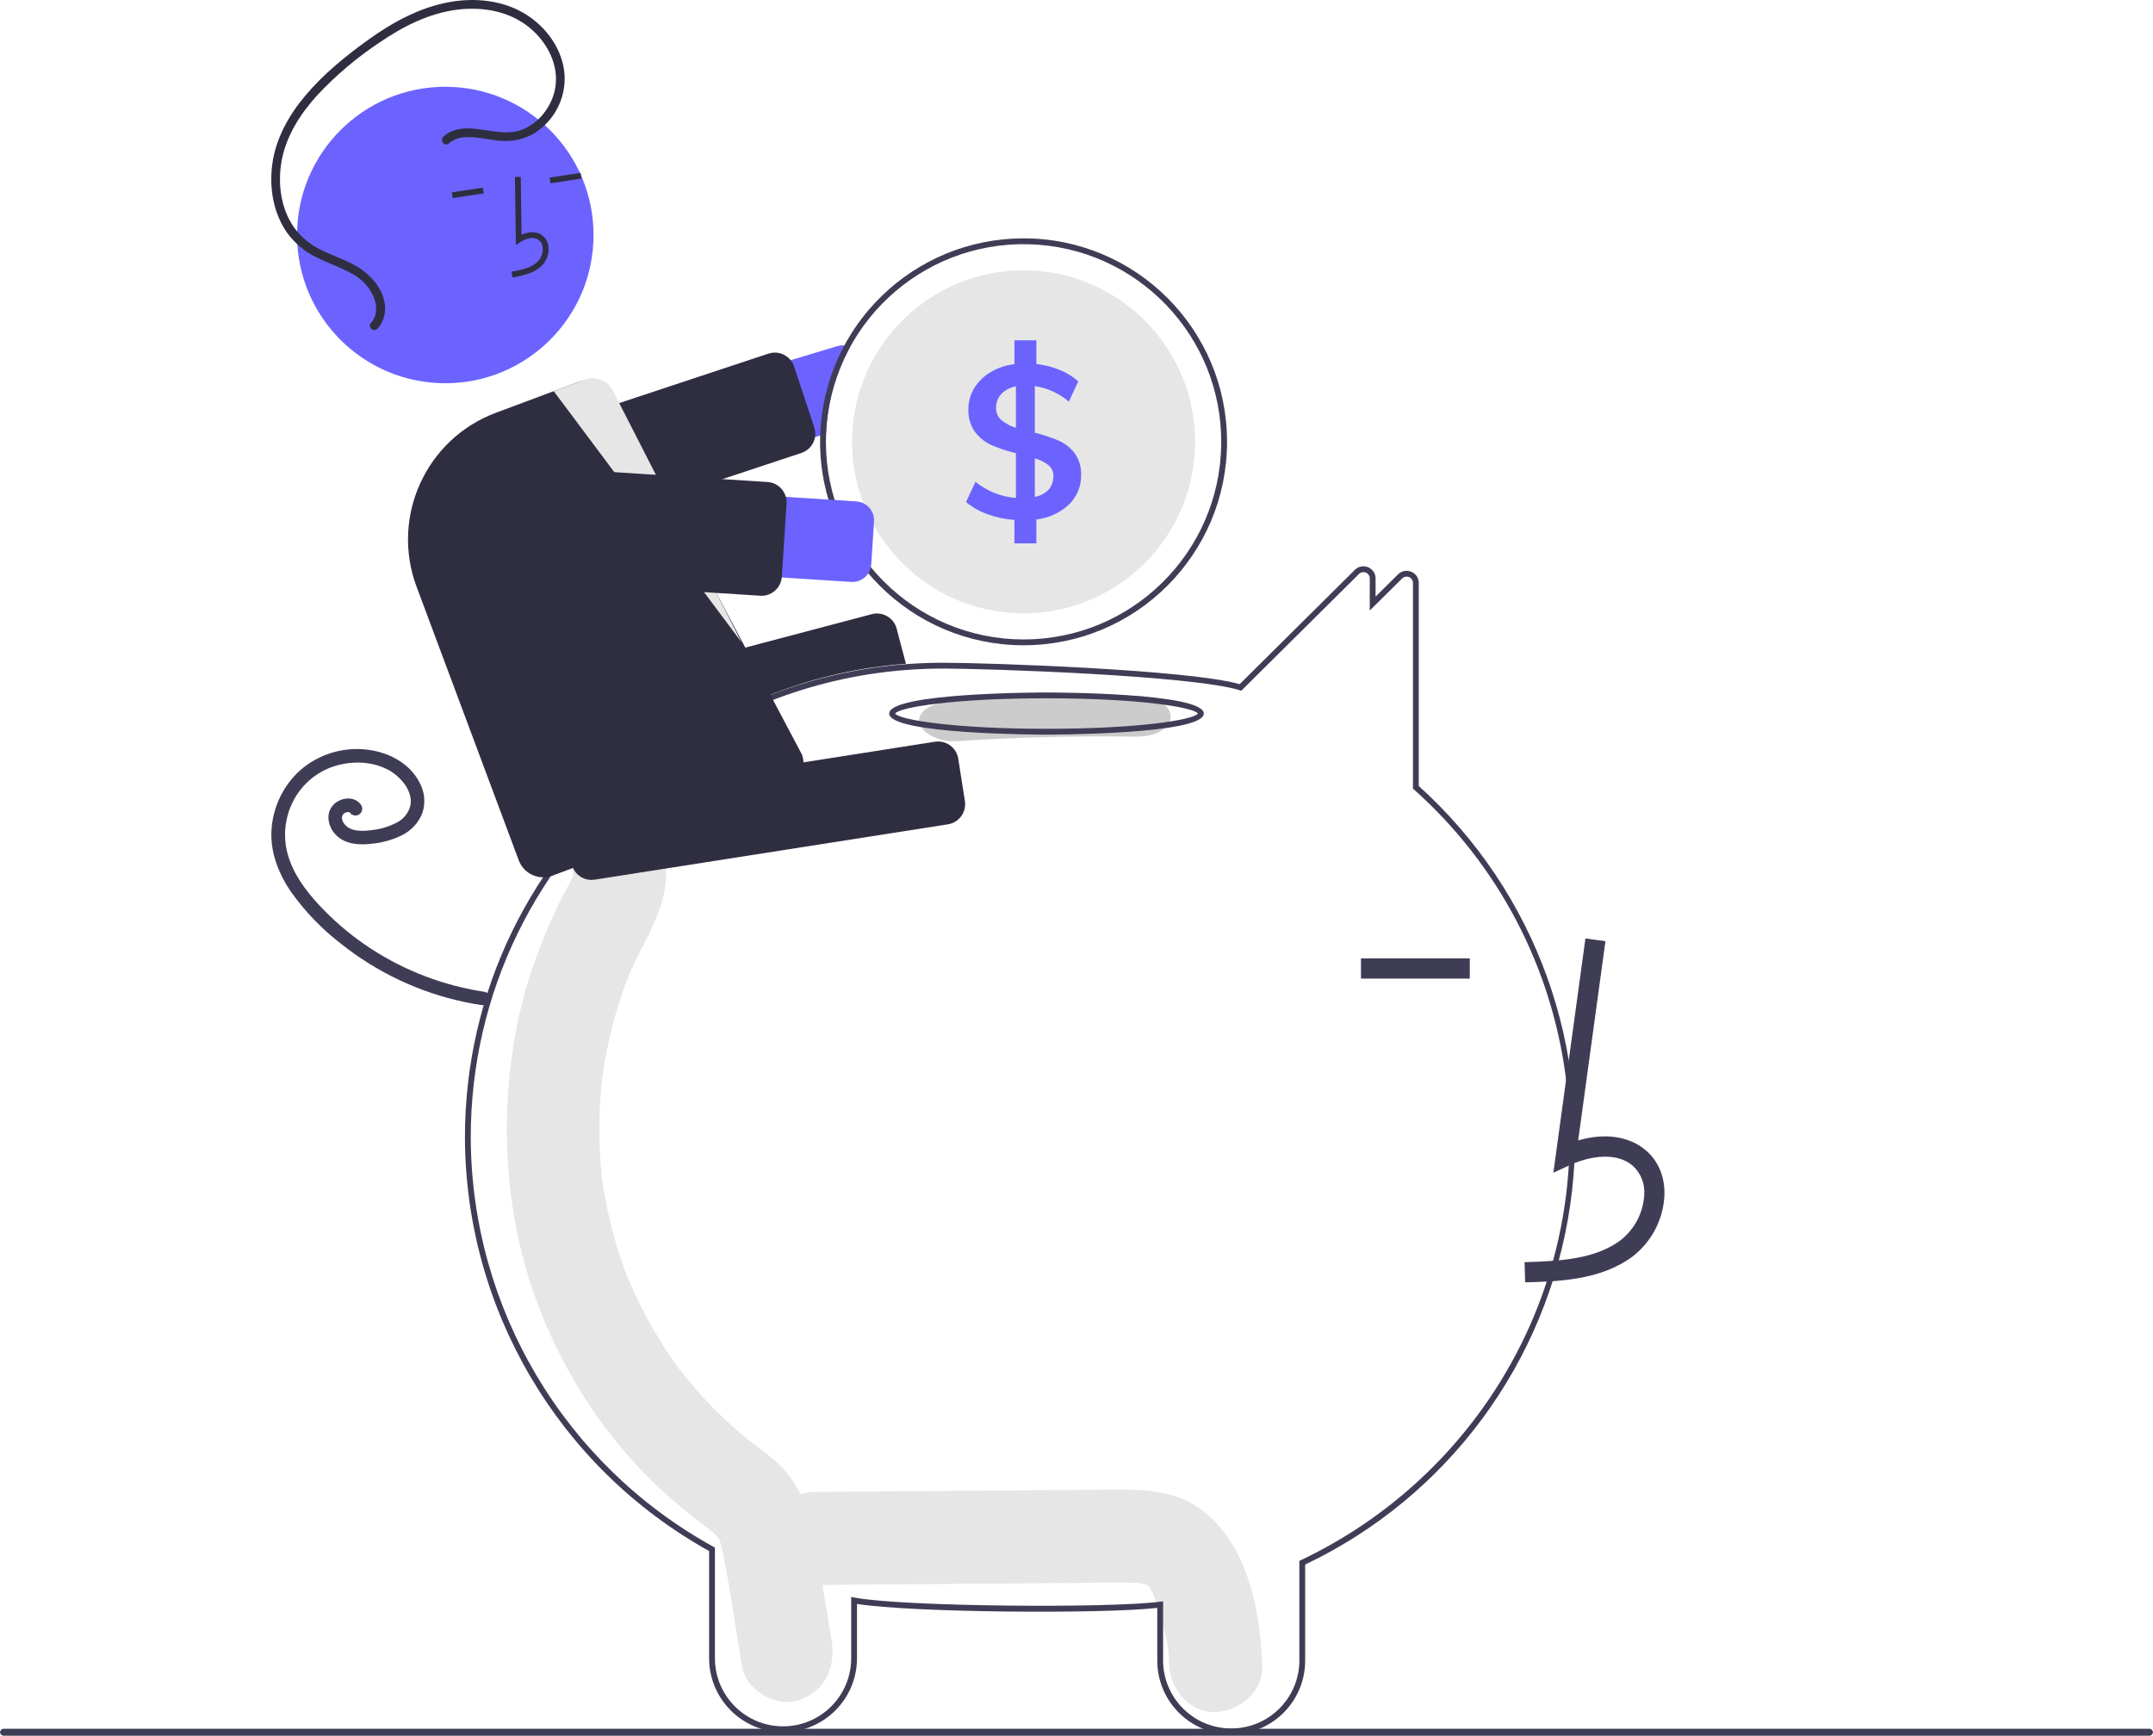
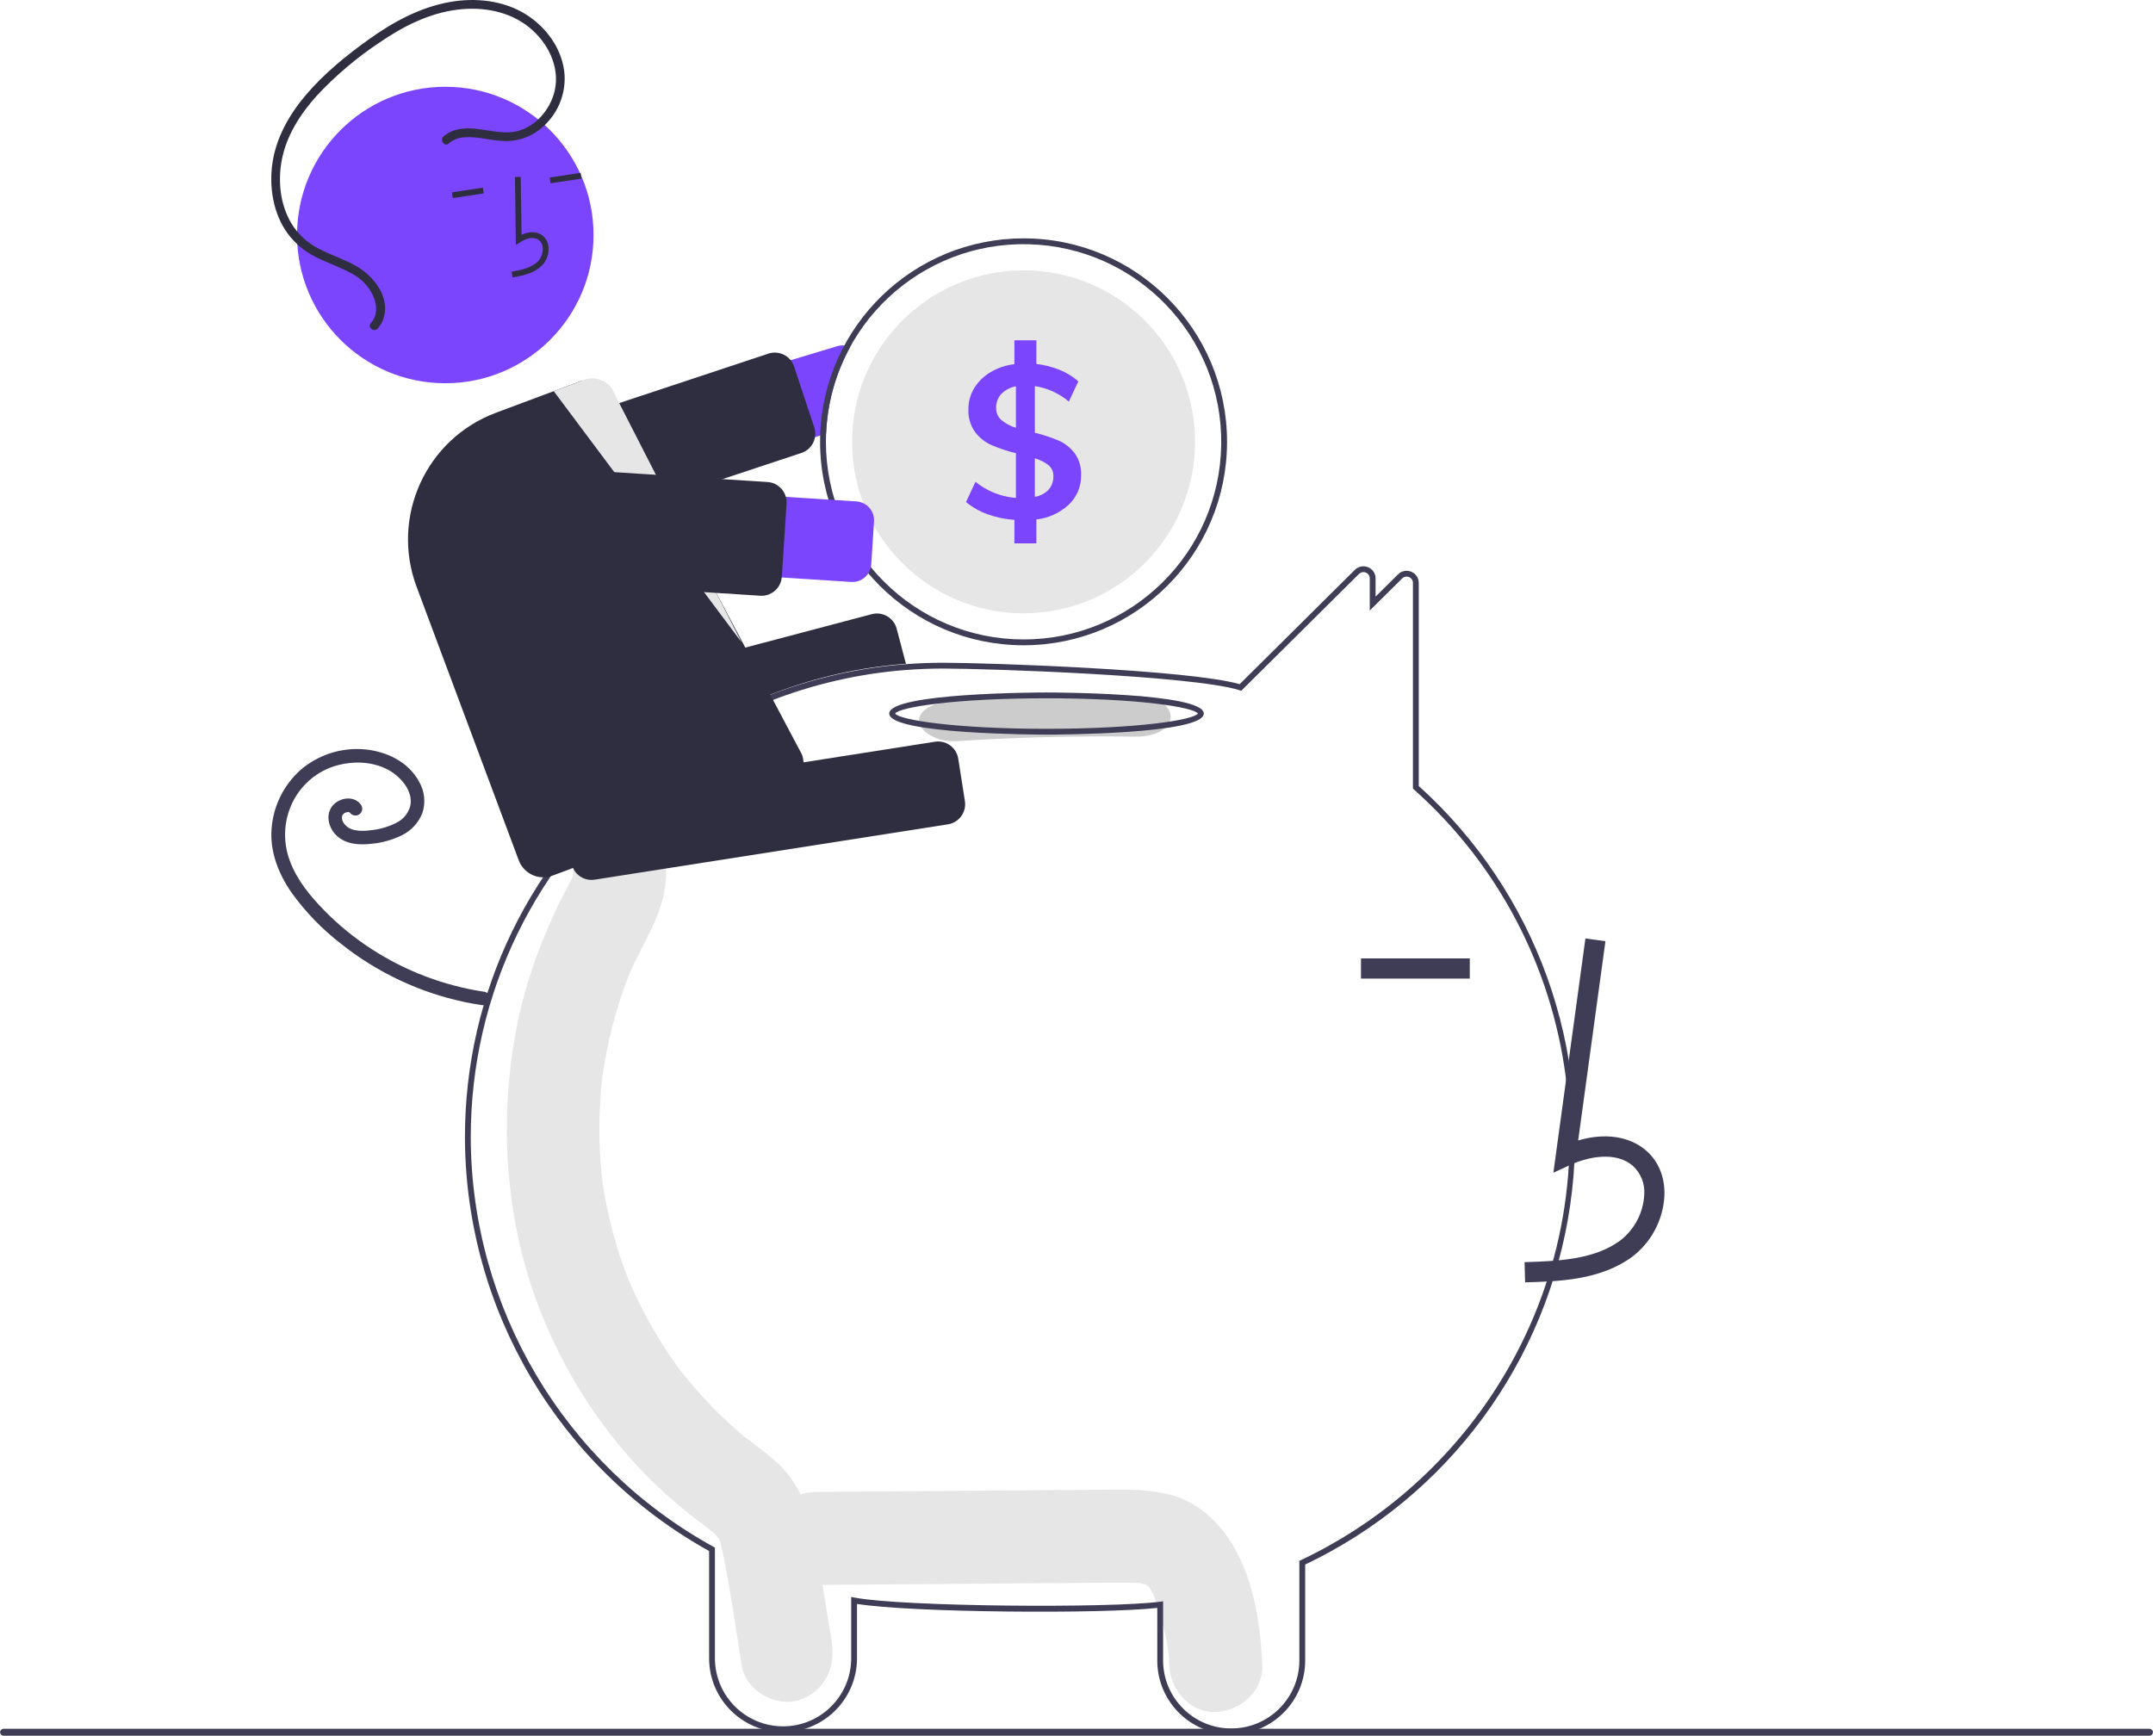
<svg xmlns="http://www.w3.org/2000/svg" data-name="Layer 1" width="740.675" height="597.175" viewBox="0 0 740.675 597.175">
  <path d="M651.612,679.719c-5.122-7.172-12.055-12.419-20.771-14.383-7.601-1.713-15.416-1.421-23.142-1.361l-97.692.753c-8.367.065-16.389,7.313-16,16,.386,8.614,7.032,16.069,16,16q42.926-.331,85.851-.662c6.747-.052,13.497-.174,20.244-.152,1.515.005,3.024.085,4.538.102.367.004.631.001.818-.007.047.014.086.027.147.044.79.217,1.6.366,2.394.572-.278.008.515.503.914.671.055.108.171.299.366.595.272.51,1.077,2.059,1.11,2.01a71.762,71.762,0,0,1,2.987,9.393c1.859,7.047,2.268,8.52,2.536,15.132.338,8.352,7.117,16.398,16,16,8.379-.375,16.363-7.042,16-16C663.3,709.333,660.651,692.377,651.612,679.719Z" transform="translate(-229.6623 -151.4124)" fill="#e6e6e6" />
  <path d="M515.749,715.825c-1.835-11.12-3.635-22.246-5.505-33.36-1.898-11.274-5.774-21.598-14.548-28.997-2.344-1.977-4.775-3.823-7.216-5.663-.858-.647-1.715-1.295-2.563-1.956-.051-.04-.083-.064-.127-.099-.093-.08-.205-.176-.355-.303-3.657-3.095-7.19-6.327-10.556-9.763q-4.483-4.577-8.575-9.545-1.022-1.241-2.019-2.504c-.114-.145-.729-.94-1.135-1.459-.377-.519-1.066-1.457-1.182-1.621q-1.164-1.646-2.286-3.322a156.126,156.126,0,0,1-13.187-24.115q-.547-1.251-1.068-2.517c-.093-.258-.214-.588-.374-1.029-.741-2.038-1.481-4.074-2.159-6.137q-2.16-6.571-3.714-13.336-.768-3.34-1.383-6.715-.317-1.735-.593-3.478c-.03-.193-.21-1.446-.316-2.154-.078-.712-.224-1.972-.243-2.166q-.176-1.756-.312-3.516-.307-3.96-.415-7.933-.185-7.061.253-14.122c.166-2.645.402-5.282.693-7.915.018-.162.031-.29.044-.406.018-.118.038-.251.062-.417.215-1.455.442-2.908.695-4.356a159.294,159.294,0,0,1,3.739-16.313q1.088-3.809,2.363-7.555.568-1.663,1.173-3.314c-.026.071,1.182-3.016,1.198-3.119,4.795-11.329,12.638-21.657,12.648-34.526.007-8.713-7.364-17.06-16-16.657a16.625,16.625,0,0,0-16,16.657c0,.196-.001.363-.001.525-.081.271-.148.498-.208.698-.935,2.032-2.081,3.963-3.107,5.944-2.811,5.423-5.209,11.025-7.488,16.708a159.825,159.825,0,0,0-8.529,28.628,182.098,182.098,0,0,0-.968,65.04c6.204,37.813,26.662,74.009,55.103,98.339,2.468,2.111,4.997,4.152,7.549,6.151,1.056.827,2.121,1.639,3.191,2.446.506.381,2.602,2.034,1.68,1.233,1.982,1.692,2.817,2.543,3.326,3.789.074.288.174.678.311,1.211.359,1.405.7,2.808.983,4.233,2.476,12.451,4.196,25.112,6.264,37.644,1.421,8.611,12.022,14.215,19.682,11.634C513.49,733.312,517.272,725.051,515.749,715.825Z" transform="translate(-229.6623 -151.4124)" fill="#e6e6e6" />
  <path d="M653.23,748.12a25.374,25.374,0,0,1-25.44-25.25V704.619c-19.109,2.139-84.543,1.644-103.3-1.37v18.892a25.441,25.441,0,0,1-50.88,0v-37.092a163.307,163.307,0,0,1-84-142.388c0-49.83,22.583-96.314,61.959-127.534a164.075,164.075,0,0,1,89.323-35.173c4.427-.347,8.881-.523,13.239-.523,15.352,0,84.619,2.372,101.998,7.372L695.756,347.48a4.16,4.16,0,0,1,4.55-.907,4.1,4.1,0,0,1,2.584,3.847v6.252l7.716-7.642a4.151,4.151,0,0,1,4.546-.908,4.102,4.102,0,0,1,2.587,3.848v69.865a162.759,162.759,0,0,1-39.07,267.866v33.169A25.374,25.374,0,0,1,653.23,748.12ZM629.79,702.351v20.52a23.441,23.441,0,0,0,46.88,0V688.438l.571-.271a162.456,162.456,0,0,0,66.531-58.182,160.325,160.325,0,0,0-27.699-206.96l-.332-.298V351.97a2.103,2.103,0,0,0-1.342-1.996,2.149,2.149,0,0,0-2.381.473l-11.127,11.021V350.42a2.103,2.103,0,0,0-1.342-1.996,2.154,2.154,0,0,0-2.385.477l-40.476,40.164-.575-.18c-16.156-5.057-86.513-7.454-101.982-7.454-4.306,0-8.707.174-13.082.517a162.075,162.075,0,0,0-88.237,34.746c-38.895,30.838-61.202,76.751-61.202,125.967A161.315,161.315,0,0,0,475.094,683.585l.516.286v38.27a23.441,23.441,0,0,0,46.88,0V700.854l1.185.223c16.856,3.171,87.832,3.671,104.985,1.421Z" transform="translate(-229.6623 -151.4124)" fill="#3f3d56" />
-   <path d="M517.66,270.53,406.92,303.81a13.882,13.882,0,0,0,7.99,26.59l96.91-29.13,2.03-.61a67.517,67.517,0,0,1,8.29-29.86,6.165,6.165,0,0,0-2-.52A6.367,6.367,0,0,0,517.66,270.53Z" transform="translate(-229.6623 -151.4124)" fill="#6c63ff" />
+   <path d="M517.66,270.53,406.92,303.81a13.882,13.882,0,0,0,7.99,26.59l96.91-29.13,2.03-.61a67.517,67.517,0,0,1,8.29-29.86,6.165,6.165,0,0,0-2-.52A6.367,6.367,0,0,0,517.66,270.53Z" transform="translate(-229.6623 -151.4124)" fill="#7b44fd" />
  <path d="M412.995,337.495a7.013,7.013,0,0,1-6.638-4.801l-6.925-20.896a6.999,6.999,0,0,1,4.443-8.847l90.131-29.87a7,7,0,0,1,8.847,4.442l6.925,20.896a6.976,6.976,0,0,1-4.193,8.759q-.125.047-.252.088l-90.129,29.869A7.003,7.003,0,0,1,412.995,337.495Z" transform="translate(-229.6623 -151.4124)" fill="#2f2e41" />
  <path d="M581.79,233.42a70.031,70.031,0,0,0-69.97,67.85c-.02.71-.03,1.43-.03,2.15a70,70,0,1,0,70-70Zm0,138a68.071,68.071,0,0,1-68-68q0-1.395.06-2.76A67.998,67.998,0,1,1,581.79,371.42Z" transform="translate(-229.6623 -151.4124)" fill="#3f3d56" />
  <path d="M640.79,303.42a59,59,0,0,1-118,0c0-1.87.09-3.71.26-5.53A59,59,0,0,1,640.79,303.42Z" transform="translate(-229.6623 -151.4124)" fill="#e6e6e6" />
-   <path d="M599.36,307.34a14.048,14.048,0,0,0-5.47-4.33,53.139,53.139,0,0,0-8.22-2.7V284.25a23.396,23.396,0,0,1,11.69,5.33l3.26-6.95a21.561,21.561,0,0,0-6.36-3.93,31.259,31.259,0,0,0-8.07-2.07v-8.14h-7.55v8.22a20.672,20.672,0,0,0-8.25,2.77,16.399,16.399,0,0,0-5.59,5.48,13.771,13.771,0,0,0-1.99,7.29,12.463,12.463,0,0,0,2.29,7.8,14.51,14.51,0,0,0,5.7,4.52,52.692,52.692,0,0,0,8.36,2.77v15.39A24.988,24.988,0,0,1,565.25,317.18l-3.26,6.96a24.58,24.58,0,0,0,7.44,4.22,34.161,34.161,0,0,0,9.21,1.92v8.07h7.55v-8.22a19.538,19.538,0,0,0,11.21-5.14,13.59,13.59,0,0,0,4.18-10.1A12.055,12.055,0,0,0,599.36,307.34Zm-20.2-8.73a14.499,14.499,0,0,1-5.03-2.7,5.32,5.32,0,0,1-1.78-4.18,6.726,6.726,0,0,1,1.82-4.81,9.202,9.202,0,0,1,4.99-2.59Zm11.25,21.28a8.557,8.557,0,0,1-4.74,2.47V309.12a13.24,13.24,0,0,1,4.74,2.37,4.658,4.658,0,0,1,1.63,3.7A6.804,6.804,0,0,1,590.41,319.89Z" transform="translate(-229.6623 -151.4124)" fill="#6c63ff" />
+   <path d="M599.36,307.34a14.048,14.048,0,0,0-5.47-4.33,53.139,53.139,0,0,0-8.22-2.7V284.25a23.396,23.396,0,0,1,11.69,5.33l3.26-6.95a21.561,21.561,0,0,0-6.36-3.93,31.259,31.259,0,0,0-8.07-2.07v-8.14h-7.55v8.22a20.672,20.672,0,0,0-8.25,2.77,16.399,16.399,0,0,0-5.59,5.48,13.771,13.771,0,0,0-1.99,7.29,12.463,12.463,0,0,0,2.29,7.8,14.51,14.51,0,0,0,5.7,4.52,52.692,52.692,0,0,0,8.36,2.77v15.39A24.988,24.988,0,0,1,565.25,317.18l-3.26,6.96a24.58,24.58,0,0,0,7.44,4.22,34.161,34.161,0,0,0,9.21,1.92v8.07h7.55v-8.22a19.538,19.538,0,0,0,11.21-5.14,13.59,13.59,0,0,0,4.18-10.1A12.055,12.055,0,0,0,599.36,307.34Zm-20.2-8.73a14.499,14.499,0,0,1-5.03-2.7,5.32,5.32,0,0,1-1.78-4.18,6.726,6.726,0,0,1,1.82-4.81,9.202,9.202,0,0,1,4.99-2.59Zm11.25,21.28a8.557,8.557,0,0,1-4.74,2.47V309.12a13.24,13.24,0,0,1,4.74,2.37,4.658,4.658,0,0,1,1.63,3.7A6.804,6.804,0,0,1,590.41,319.89Z" transform="translate(-229.6623 -151.4124)" fill="#7b44fd" />
  <path d="M416.209,422.184a7.023,7.023,0,0,1-6.775-5.216l-3.77-14.27a7.004,7.004,0,0,1,4.975-8.551l118.941-31.43a7.015,7.015,0,0,1,8.551,4.985l3.194,12.09-.598.046a160.163,160.163,0,0,0-84.108,31.871l-.173.084-38.46,10.16A6.963,6.963,0,0,1,416.209,422.184Z" transform="translate(-229.6623 -151.4124)" fill="#2f2e41" />
  <path d="M396.51,492.671a98.108,98.108,0,0,1-39.122-14.792A95.527,95.527,0,0,1,341.214,464.65c-4.828-4.924-9.447-10.521-11.838-17.079a25.299,25.299,0,0,1,.331-18.769,24.334,24.334,0,0,1,13.169-13.126c5.99-2.389,13.226-2.644,19.055-.028a17.089,17.089,0,0,1,6.964,5.606,11.435,11.435,0,0,1,1.81,3.758,7.674,7.674,0,0,1,.09,3.759,9.016,9.016,0,0,1-4.774,5.723,24.068,24.068,0,0,1-8.152,2.486c-2.86.39-6.969.745-9.268-1.551a4.669,4.669,0,0,1-1.093-1.611,3.114,3.114,0,0,1-.172-1.458c-.034.217.139-.472.129-.445-.036.102-.194.35.03-.031a3.397,3.397,0,0,1,.233-.363c-.076.098-.243.262.055-.019a1.962,1.962,0,0,1,.914-.564c.138-.04.279-.072.418-.11.353-.096-.352.005.009-.006.139-.004.28-.001.419-.007.354-.016-.349-.097-.01-.011.132.033.262.065.392.106.282.089-.2-.207-.009.014.224.259-.235-.252.019-.001a4.624,4.624,0,0,1,.358.394,2.359,2.359,0,0,0,3.315,0,2.399,2.399,0,0,0,0-3.315c-2.311-2.865-6.877-2.157-9.215.264-2.982,3.088-1.801,7.983,1.1,10.678,3.284,3.051,7.934,3.263,12.158,2.751a29.817,29.817,0,0,0,10.269-2.902,14.398,14.398,0,0,0,7.024-7.588,13.174,13.174,0,0,0-1.056-10.769c-3.729-7.011-11.452-10.606-19.084-11.228a29.812,29.812,0,0,0-21.819,7.163,30.154,30.154,0,0,0-9.888,20.075c-.666,7.996,2.436,15.761,6.959,22.214a84.627,84.627,0,0,0,16.779,17.353,102.473,102.473,0,0,0,42.812,20.191q2.792.577,5.615.988a2.421,2.421,0,0,0,2.883-1.637,2.361,2.361,0,0,0-1.637-2.883Z" transform="translate(-229.6623 -151.4124)" fill="#3f3d56" />
  <path d="M619.895,390.794q-30.663-.433-61.133,1.556c-6.943.453-12.951,2.907-12.951,7.032,0,3.449,5.96,7.489,12.951,7.032q30.454-1.989,61.133-1.556C636.569,405.094,636.559,391.029,619.895,390.794Z" transform="translate(-229.6623 -151.4124)" fill="#ccc" />
  <path d="M589.682,404.162c-2.209,0-54.106-.083-54.106-7.251,0-7.168,51.896-7.25,54.106-7.25s54.106.083,54.106,7.25C643.787,404.079,591.891,404.162,589.682,404.162Zm-52.076-7.251c1.42,2.173,20.496,5.251,52.076,5.251s50.656-3.078,52.076-5.251c-1.42-2.173-20.496-5.25-52.076-5.25S539.025,394.738,537.605,396.911Z" transform="translate(-229.6623 -151.4124)" fill="#3f3d56" />
  <path d="M754.336,592.612c11.488-.319,25.786-.718,36.801-8.764a28.262,28.262,0,0,0,11.121-21.103c.225-6.355-2.071-11.901-6.465-15.614-5.753-4.861-14.154-6.002-23.207-3.341l9.38-68.548-6.886-.943L764.052,554.885l5.75-2.639c6.666-3.058,15.817-4.614,21.504.192a12.215,12.215,0,0,1,4.006,10.062,21.361,21.361,0,0,1-8.275,15.735c-8.572,6.261-19.969,7.069-32.895,7.43Z" transform="translate(-229.6623 -151.4124)" fill="#3f3d56" />
  <rect x="468.203" y="329.741" width="37.432" height="6.95" fill="#3f3d56" />
  <path d="M433.148,454.15a7.012,7.012,0,0,1-6.904-5.917L423.959,433.651a7.008,7.008,0,0,1,5.832-8L551.322,406.609a7.007,7.007,0,0,1,7.999,5.832l2.285,14.582a7.007,7.007,0,0,1-5.832,8l-121.531,19.042A7.096,7.096,0,0,1,433.148,454.15Z" transform="translate(-229.6623 -151.4124)" fill="#2f2e41" />
-   <circle cx="153.189" cy="80.855" r="51" fill="#6c63ff" />
+   <circle cx="153.189" cy="80.855" r="51" fill="#7b44fd" />
  <path d="M411.727,245.463a12.095,12.095,0,0,0,4.367-2.676,8.133,8.133,0,0,0,2.255-6.483,5.472,5.472,0,0,0-2.512-4.164c-1.846-1.135-4.285-1.092-6.747.049l-.284-19.908-2.0.028.334,23.404,1.522-.998c1.765-1.156,4.302-1.994,6.127-.872a3.514,3.514,0,0,1,1.573,2.69,6.146,6.146,0,0,1-1.676,4.834c-2.168,2.151-5.377,2.872-9.039,3.531l.354,1.968A32.963,32.963,0,0,0,411.727,245.463Z" transform="translate(-229.6623 -151.4124)" fill="#2f2e41" />
  <rect x="418.838" y="211.679" width="10.772" height="2" transform="translate(-256.7253 -85.49311) rotate(-8.61162)" fill="#2f2e41" />
  <rect x="385.221" y="216.769" width="10.772" height="2" transform="translate(-257.8664 -90.46937) rotate(-8.61162)" fill="#2f2e41" />
  <path d="M416.555,453.258a9.03,9.03,0,0,1-8.434-5.855L372.957,353.235a46.532,46.532,0,0,1,27.284-59.802L428.833,282.756a8.958,8.958,0,0,1,6.878.239,8.832,8.832,0,0,1,4.675,4.986L505.523,410.964a9.002,9.002,0,0,1-5.257,11.638L419.7,452.687A8.976,8.976,0,0,1,416.555,453.258Z" transform="translate(-229.6623 -151.4124)" fill="#2f2e41" />
  <path d="M420.158,285.995l64.629,86.426L441.056,286.902a8.079,8.079,0,0,0-10.349-4.846Z" transform="translate(-229.6623 -151.4124)" fill="#e6e6e6" />
-   <path d="M522.49,351.63l-115.395-7.433a13.879,13.879,0,1,1,1.784-27.701l115.395,7.433a6.499,6.499,0,0,1,6.069,6.904l-.949,14.729a6.501,6.501,0,0,1-6.905,6.069Z" transform="translate(-229.6623 -151.4124)" fill="#6c63ff" />
+   <path d="M522.49,351.63l-115.395-7.433a13.879,13.879,0,1,1,1.784-27.701l115.395,7.433a6.499,6.499,0,0,1,6.069,6.904l-.949,14.729a6.501,6.501,0,0,1-6.905,6.069Z" transform="translate(-229.6623 -151.4124)" fill="#7b44fd" />
  <path d="M491.655,356.395q-.229,0-.458-.015h-0l-94.756-6.104a6.999,6.999,0,0,1-6.536-7.435l1.62-25.158a7,7,0,0,1,7.436-6.535l94.756,6.103a7.008,7.008,0,0,1,6.535,7.435l-1.62,25.159a7.019,7.019,0,0,1-4.546,6.111A6.926,6.926,0,0,1,491.655,356.395Z" transform="translate(-229.6623 -151.4124)" fill="#2f2e41" />
  <path d="M382.267,198.353c6.709-5.77,15.923-.608,23.617-1.512,7.361-.865,13.174-7.468,14.659-14.482,1.732-8.184-2.516-16.383-8.777-21.486-6.857-5.589-15.952-7.193-24.57-6.159-9.878,1.185-18.911,5.789-27.017,11.359a121.85,121.85,0,0,0-21.442,18.169c-5.751,6.352-10.624,13.923-12.18,22.47-1.414,7.768-.334,16.375,4.258,22.955a24.205,24.205,0,0,0,9.474,7.805c3.937,1.933,8.138,3.316,11.952,5.502,5.768,3.305,11.374,10.159,9.567,17.291a9.793,9.793,0,0,1-2.226,4.19c-1.291,1.433-3.619-.461-2.325-1.897,2.273-2.523,2.183-5.888.972-8.9a16.272,16.272,0,0,0-7.233-7.954c-3.993-2.283-8.401-3.692-12.494-5.772a27.023,27.023,0,0,1-9.911-8.214c-4.898-6.807-6.363-15.666-5.253-23.861,1.202-8.868,5.759-16.927,11.471-23.68,6.216-7.349,13.852-13.571,21.652-19.159,8.37-5.997,17.617-11.067,27.85-12.9,8.87-1.59,18.485-.611,26.241,4.223,7.24,4.512,12.792,12.274,13.344,20.947a22.235,22.235,0,0,1-10.376,19.942,19.101,19.101,0,0,1-11.41,2.643c-4.262-.273-8.527-1.578-12.816-1.215a8.941,8.941,0,0,0-5.268,2.128c-1.466,1.261-3.213-1.181-1.759-2.431Z" transform="translate(-229.6623 -151.4124)" fill="#2f2e41" />
  <path d="M969.147,748.588H230.853a1.191,1.191,0,0,1,0-2.381H969.147a1.191,1.191,0,0,1,0,2.381Z" transform="translate(-229.6623 -151.4124)" fill="#3f3d56" />
</svg>
